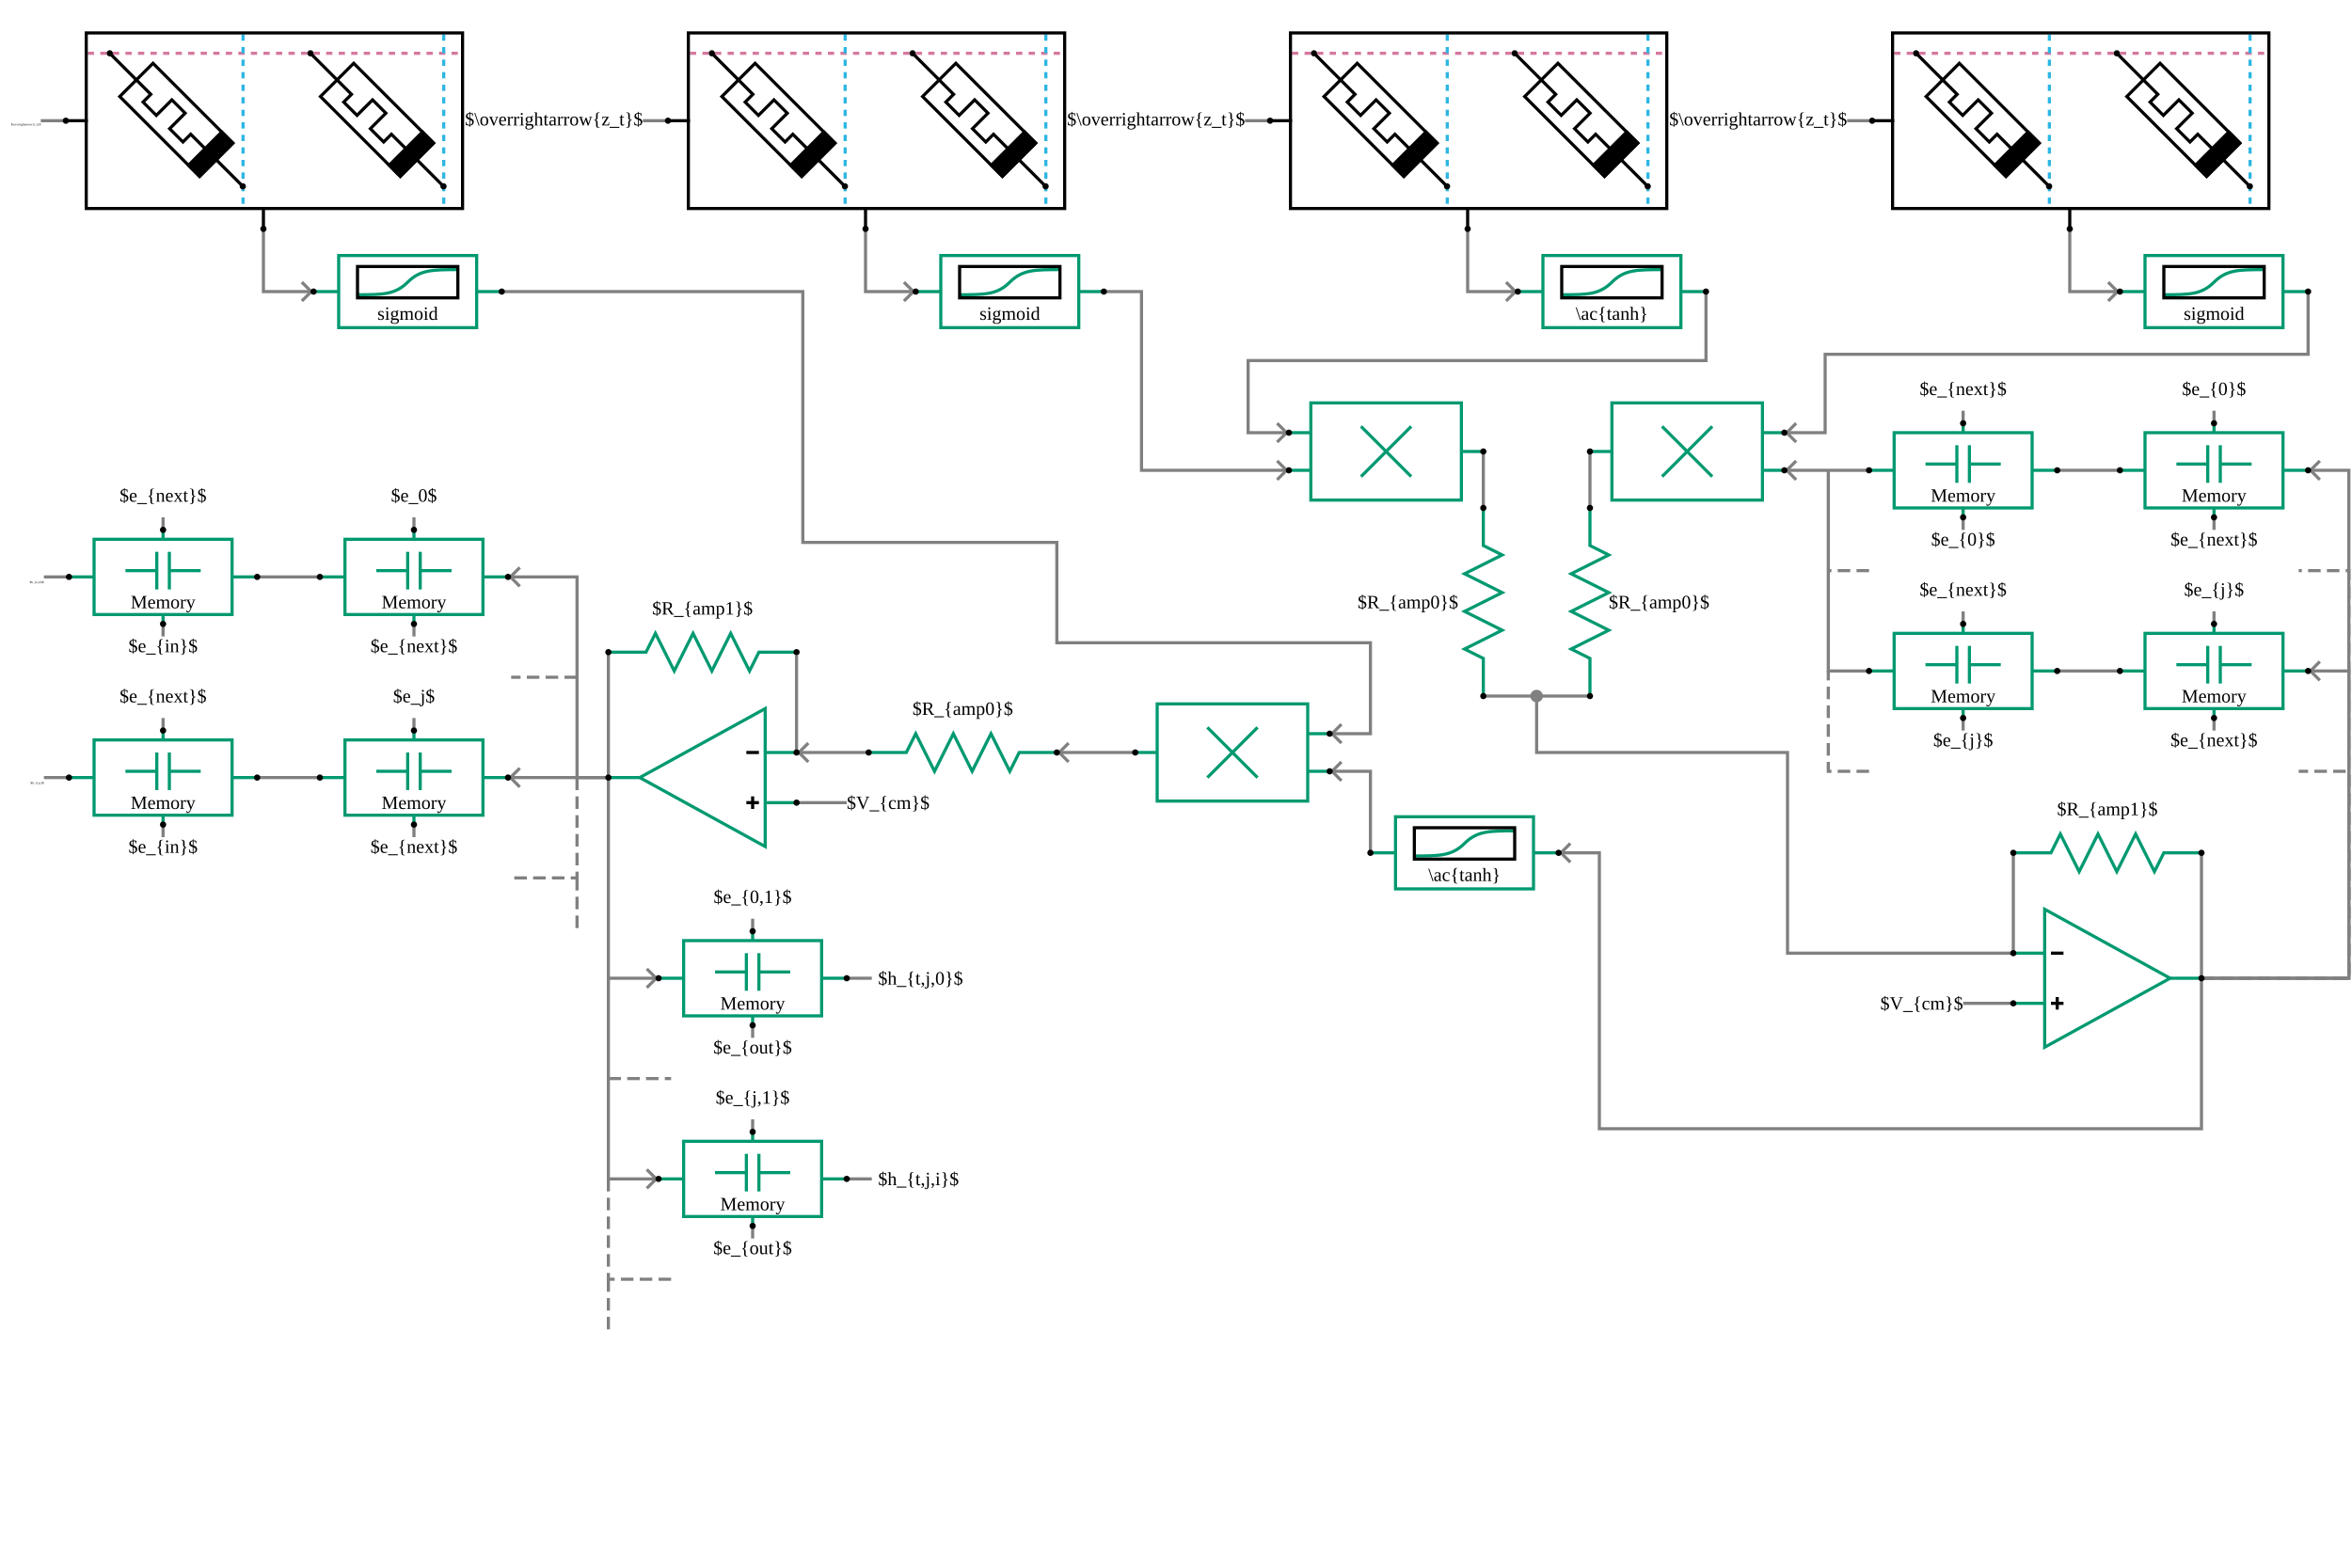
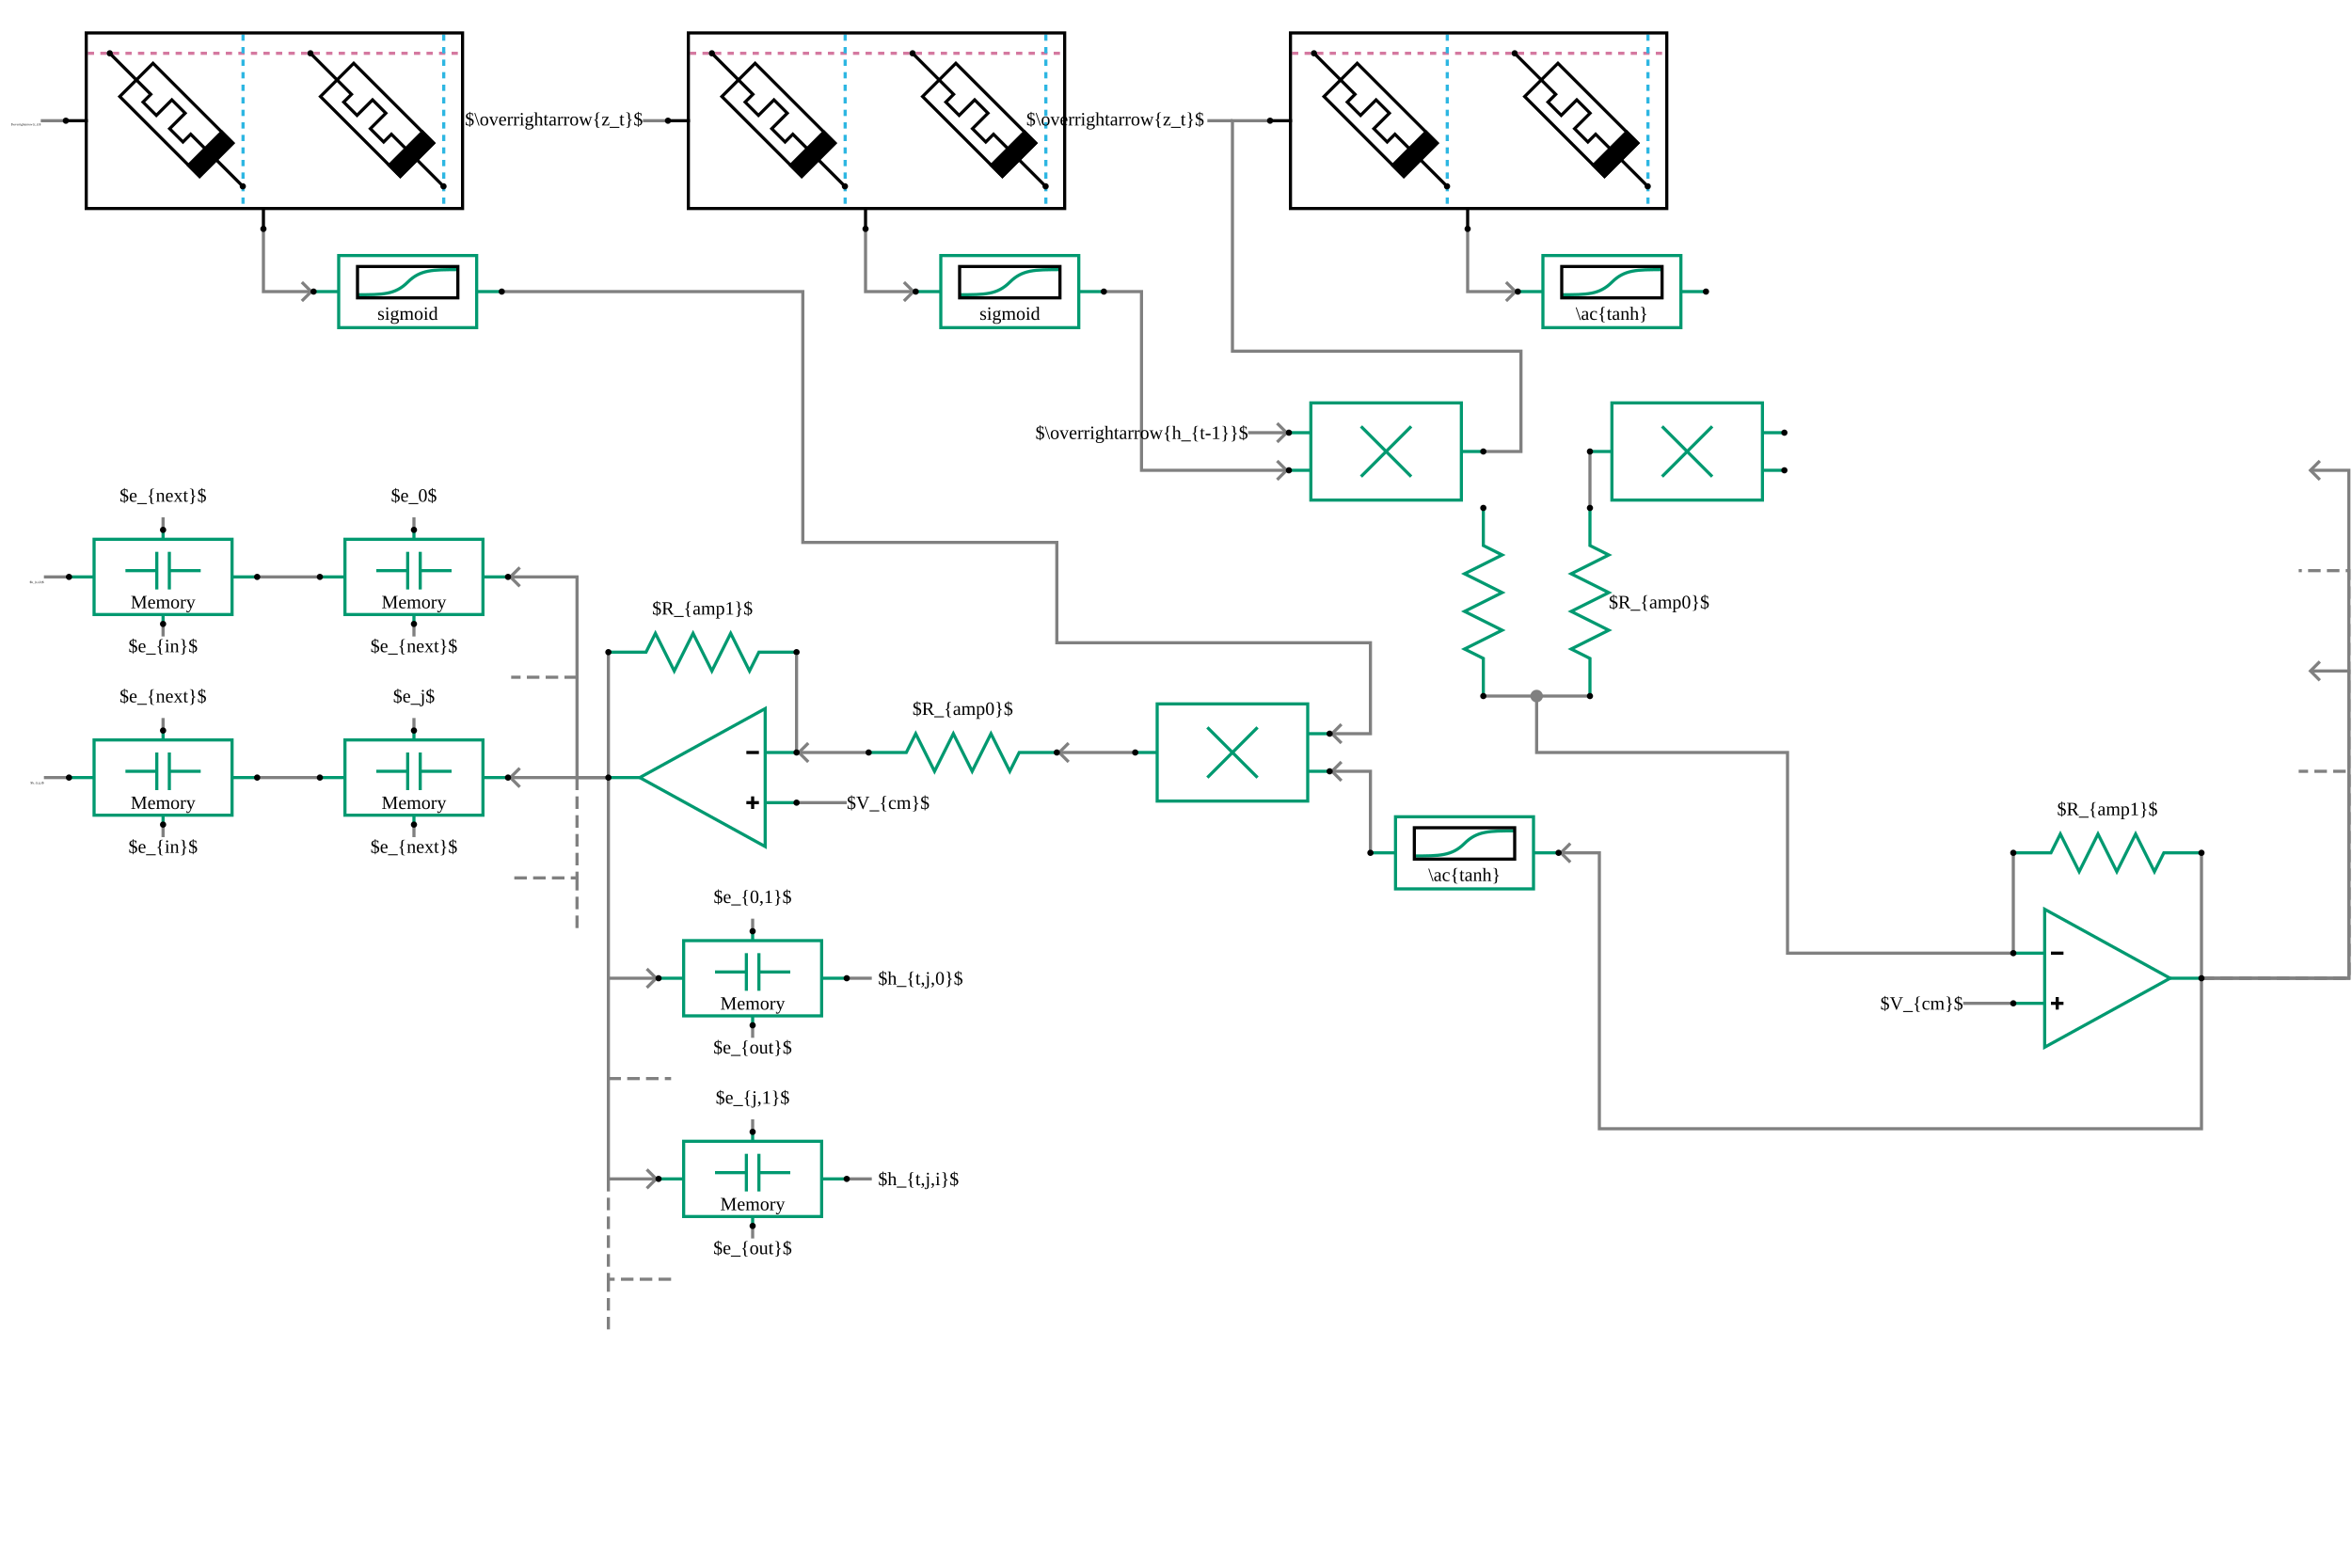
<svg xmlns="http://www.w3.org/2000/svg" xmlns:xlink="http://www.w3.org/1999/xlink" width="750" height="500" viewBox="0 0 750 500" version="1.1" id="svg21808">
  <style id="style1451">
.pin { 
    fill:#000000;
    stroke:none;
}
</style>
  <defs id="defs21805">
    <marker style="overflow:visible" id="ArrowWide" refX="0" refY="0" orient="auto-start-reverse" markerWidth="1" markerHeight="1" viewBox="0 0 1 1" preserveAspectRatio="xMidYMid">
      <path style="fill:none;stroke:context-stroke;stroke-width:1;stroke-linecap:butt" d="M 3,-3 0,0 3,3" transform="rotate(180,0.125,0)" id="path18" />
    </marker>
    <symbol id="memristor" width="64" height="16" refY="50%">
      <g id="g38">
        <path d="m 14,8 h 6.5 v 3.5 h 6 v -7 h 6 v 7 h 6 V 8 H 45" id="center" stroke="currentColor" fill="none" stroke-width="1" />
        <rect stroke="currentColor" stroke-width="1" fill="currentColor" id="inter" width="5" x="45" y="0.5" height="15" />
        <rect stroke="currentColor" stroke-width="1" fill="none" id="outer" width="36" height="15" x="14" y="0.5" />
        <line x1="2" x2="14" y1="8" y2="8" stroke="currentColor" stroke-width="1px" id="line36" />
        <line x1="50" x2="62" y1="8" y2="8" stroke="currentColor" stroke-width="1" id="line37" />
        <circle id="circle37" class="pin" cx="2" cy="8" r="1" />
        <circle class="pin" id="circle38" cx="62" cy="8" r="1" />
      </g>
    </symbol>
    <symbol id="voltMult">
      <g id="g2-7">
        <line x1="1" x2="8" y1="22" y2="22" stroke="currentColor" id="pos" />
        <line x1="1" x2="8" y1="10" y2="10" stroke="currentColor" id="neg-5" />
        <line x1="56" x2="63" y1="16" y2="16" stroke="currentColor" id="out-3" />
        <circle id="plusPin" class="pin" cx="1" cy="22" r="1" />
        <circle id="negPin-5" class="pin" cx="1" cy="10" r="1" />
        <circle id="outPin-6" class="pin" cx="63" cy="16" r="1" />
        <rect id="rect2689" width="48" height="31" x="8" y="0.5" fill="none" stroke="currentColor" />
        <path d="M 24,8 40,24 M 24,24 40,8" id="path1" fill="none" stroke="currentColor" />
      </g>
    </symbol>
    <symbol id="resistor" width="64" height="16">
      <g id="g32">
        <path d="m 2,8 h 12 l 3,-6 6,12 6,-12 6,12 6,-12 6,12 3,-6 h 12" id="res" fill="none" stroke="currentColor" />
        <circle id="posPin" fill="#000000" class="pin" cx="2" cy="8" r="1" />
        <circle class="pin" fill="#000000" id="circle31" cx="62" cy="8" r="1" />
        <rect id="rect31" width="64" height="16" x="0" y="0" fill="none" stroke="none" />
      </g>
    </symbol>
    <symbol id="opamp">
      <g id="g39">
        <line x1="2" x2="12" y1="32" y2="32" stroke="currentColor" id="line35" />
        <line x1="2" x2="12" y1="16" y2="16" stroke="currentColor" id="line36-3" />
        <path d="M 12,2 V 46 L 52,24 Z" fill="none" stroke="currentColor" id="path36" />
        <line x1="52" x2="62" y1="24" y2="24" stroke="currentColor" id="line37-6" />
        <g id="plus">
          <line x1="14" x2="18" y1="32" y2="32" stroke="#000000" id="line105596" />
          <line x1="16" x2="16" y1="30" y2="34" stroke="#000000" id="line105598" />
        </g>
        <line x1="14" x2="18" y1="16" y2="16" stroke="#000000" id="minus" />
        <circle id="circle37-7" class="pin" cx="2" cy="32" r="1" />
        <circle id="circle38-5" class="pin" cx="2" cy="16" r="1" />
        <circle id="circle39" class="pin" cx="62" cy="24" r="1" />
        <rect id="rect39" width="64" height="48" x="0" y="0" fill="none" stroke="none" />
      </g>
    </symbol>
    <symbol id="xbar">
      <line x1="8" y1="7" x2="127" y2="7" stroke="#d579a0" id="line16" stroke-dasharray="2, 2" />
      <line x1="121.5" y1="1" x2="121.5" y2="56" stroke="#2db6e2" id="line17" stroke-dasharray="2, 2" />
      <line x1="57.5" y1="1" x2="57.5" y2="56" stroke="#2db6e2" id="line18" stroke-dasharray="2, 2" />
      <g id="g1" color="currentColor">
        <use xlink:href="#memristor" x="0" y="0" id="1_1" transform="rotate(45,9.707104,23.19239)" />
        <use xlink:href="#memristor" x="0" y="0" id="1_2" transform="rotate(45,41.7071,100.4472)" />
        <rect id="rect1" width="120" height="56" x="7.5" y="0.5" stroke="currentColor" fill="none" />
        <line x1="1" y1="28.5" x2="8" y2="28.5" stroke="currentColor" id="line19" />
        <line x1="64" y1="56" x2="64" y2="63" stroke="currentColor" id="line20" />
        <circle fill="#000000" stroke="none" id="circle20" cx="1" cy="28.5" r="1" />
        <circle fill="#000000" stroke="none" id="circle1" cx="64" cy="63" r="1" />
      </g>
    </symbol>
    <symbol id="memcell">
      <g id="g2">
        <line x1="2" x2="10" y1="16" y2="16" stroke="currentColor" id="neg" />
        <line x1="54" x2="62" y1="16" y2="16" stroke="currentColor" id="out" />
        <rect id="outline" width="64" height="32" x="0" y="0" fill="none" stroke="none" />
        <rect id="main" width="44" height="24" x="10" y="4" fill="none" stroke="currentColor" />
        <g id="cap">
          <line x1="20" x2="30" y1="14" y2="14" stroke="currentColor" id="line2" />
          <line x1="34" x2="44" y1="14" y2="14" stroke="currentColor" id="line3" />
          <line x1="34" x2="34" y1="20" y2="8" stroke="currentColor" id="line4" />
          <line x1="30" x2="30" y1="8" y2="20" stroke="currentColor" id="line5" />
        </g>
        <line x1="32" x2="32" y1="4" y2="1" stroke="currentColor" id="line1" />
        <line x1="32" x2="32" y1="28" y2="31" stroke="currentColor" id="line6" />
        <circle id="negPin" class="pin" cx="2" cy="16" r="1" />
        <circle id="enIn" class="pin" cx="32" cy="1" r="1" />
        <circle id="enOut" class="pin" cx="32" cy="31" r="1" />
        <circle id="outPin" class="pin" cx="62" cy="16" r="1" />
      </g>
      <text x="32" y="26" id="memText" stroke="none" fill="#000000" font-size="6px" text-anchor="middle">Memory</text>
    </symbol>
    <symbol id="tanh">
      <g id="g12">
        <line x1="2" x2="10" y1="12" y2="12" stroke="currentColor" id="line9" />
        <line x1="54" x2="62" y1="12" y2="12" stroke="currentColor" id="line10" />
        <circle id="circle10" class="pin" cx="2" cy="12" r="1" />
        <circle id="circle11" class="pin" cx="62" cy="12" r="1" />
        <rect id="rect11" width="64" height="24" x="0" y="0" fill="none" stroke="none" />
        <rect id="rect12" width="44" height="23" x="10" y="0.5" fill="none" stroke="currentColor" />
        <path d="m 16,13 c 8,0 12,0 16,-4 4,-4 8,-4 16,-4" id="path2" fill="none" stroke="currentColor" />
        <rect id="rect2" width="32" height="10" x="16" y="4" fill="none" stroke="#000000" />
      </g>
      <text x="32" y="21" id="sigmoidText" stroke="none" fill="#000000" font-size="6px" text-anchor="middle">\ac{tanh}</text>
    </symbol>
    <symbol id="sigm">
      <g id="g16">
        <line x1="2" x2="10" y1="12" y2="12" stroke="currentColor" id="line12" />
        <line x1="54" x2="62" y1="12" y2="12" stroke="currentColor" id="line13" />
        <circle id="circle13" class="pin" cx="2" cy="12" r="1" />
        <circle id="circle14" class="pin" cx="62" cy="12" r="1" />
        <rect id="rect14" width="64" height="24" x="0" y="0" fill="none" stroke="none" />
        <rect id="rect15" width="44" height="23" x="10" y="0.5" fill="none" stroke="currentColor" />
        <path d="m 16,13 c 8,0 12,0 16,-4 4,-4 8,-4 16,-4" id="path15-3" fill="none" stroke="currentColor" />
        <rect id="rect16" width="32" height="10" x="16" y="4" fill="none" stroke="#000000" />
      </g>
      <text x="32" y="21" id="text16" stroke="none" fill="#000000" font-size="6px" text-anchor="middle">sigmoid</text>
    </symbol>
  </defs>
  <g id="wires" color="#808080">
    <path d="M 21,38.5 H 13" id="path17" fill="none" stroke="currentColor" />
    <path d="m 213,38.5 h -8" id="path30" fill="none" stroke="currentColor" />
-     <path d="m 405,38.5 h -8" id="path31" fill="none" stroke="currentColor" />
-     <path d="m 596.999,38.5 h -8" id="path32" fill="none" stroke="currentColor" />
+     <path d="m 393,38.5 h -8" id="path31" fill="none" stroke="currentColor" />
    <path d="M 84,73 V 93 H 99" id="path4" fill="none" stroke="currentColor" marker-end="url(#ArrowWide)" />
    <path d="m 276,73 v 20 h 15" id="path19" fill="none" stroke="currentColor" marker-end="url(#ArrowWide)" />
    <path d="m 468,73 v 20 h 15" id="path20" fill="none" stroke="currentColor" marker-end="url(#ArrowWide)" />
-     <path d="m 660,73 v 20 h 15" id="path21" fill="none" stroke="currentColor" marker-end="url(#ArrowWide)" />
    <path d="m 160,93 h 96 v 80 h 81 v 32 h 100 v 29 h -12" id="path8" fill="none" stroke="currentColor" marker-end="url(#ArrowWide)" />
    <path d="m 352,93 h 12 v 32 13 12 h 32 14" id="path10" fill="none" stroke="currentColor" marker-end="url(#ArrowWide)" />
-     <path d="m 544,93 v 22 h -54 -92 v 23 h 12" id="path11" fill="none" stroke="currentColor" marker-end="url(#ArrowWide)" />
-     <path d="m 736,93 v 20 h -64 -90 v 25 h -12" id="path3" fill="none" stroke="currentColor" marker-end="url(#ArrowWide)" />
-     <path d="m 473,144 v 18" id="path5" fill="none" stroke="currentColor" marker-mid="url(#ArrowWide)" />
+     <path d="m 398,138 h 12" id="path11" fill="none" stroke="currentColor" marker-end="url(#ArrowWide)" />
+     <path d="m 473,144 h 12 v -32 h -80 -12 v -73.5 h 12" id="path5" fill="none" stroke="currentColor" />
    <path d="m 507,144 v 18" id="path22" fill="none" stroke="currentColor" />
    <path d="m 473,222 h 32 2 m -17,0 v 18 h 80 v 64 h 72 v -32" id="path13" fill="none" stroke="currentColor" />
    <path d="M 642,320 H 626" id="path15" fill="none" stroke="currentColor" />
    <path d="m 702,312 v -32 -8" id="path14" fill="none" stroke="currentColor" />
    <path d="m 702,312 h 47 v -98 h -12" id="path7" fill="none" stroke="currentColor" marker-end="url(#ArrowWide)" />
    <path d="m 702,312 h 47 v -98 -64 h -12" id="path60" fill="none" stroke="currentColor" marker-end="url(#ArrowWide)" />
    <path d="m 702,312 h 47 v -66 h -16" id="path61" fill="none" stroke="currentColor" stroke-dasharray="4 2" />
    <path d="m 702,312 h 47 v -130 h -16" id="path62" fill="none" stroke="currentColor" stroke-dasharray="4 2" />
-     <path d="m 596,150 h -26" id="path24" fill="none" stroke="currentColor" marker-end="url(#ArrowWide)" />
-     <path d="M 596,214 H 583 V 150" id="path67" fill="none" stroke="currentColor" />
-     <path d="M 596,182 H 583" id="path68" fill="none" stroke="currentColor" stroke-dasharray="4, 2" />
    <path d="m 702,312 v 48 h -150 h -42 v -24 v -64 h -12" id="path16" fill="none" stroke="currentColor" marker-end="url(#ArrowWide)" />
    <circle id="node0" cx="490" cy="222" r="2" fill="currentColor" stroke="none" />
    <path d="m 437,272 v -26 h -12" id="path9" fill="none" stroke="currentColor" marker-end="url(#ArrowWide)" />
    <path d="m 362,240 h -24" id="path23" fill="none" stroke="currentColor" marker-end="url(#ArrowWide)" />
    <path d="m 277,240 h -22" id="path12" fill="none" stroke="currentColor" marker-end="url(#ArrowWide)" />
    <path d="M 254,240 V 209" id="path25" fill="none" stroke="currentColor" />
    <path d="m 194,208 v 40" id="path26" fill="none" stroke="currentColor" />
    <path d="m 184,248 v 32 h -22 m 22,0 v 16" id="path51" fill="none" stroke="currentColor" stroke-dasharray="4, 2" />
    <path d="m 194,248 h -31" id="path28" fill="none" stroke="currentColor" marker-end="url(#ArrowWide)" />
    <path d="m 184,216 h -21" id="path50" fill="none" stroke="currentColor" stroke-dasharray="4, 2" />
    <path d="m 194,248 h -10 v -64 h -21" id="path49" fill="none" stroke="currentColor" marker-end="url(#ArrowWide)" />
    <path d="m 194,248 v 64 h 15" id="path29" fill="none" stroke="currentColor" marker-end="url(#ArrowWide)" />
    <path d="m 194,312 v 64 h 15" id="path55" fill="none" stroke="currentColor" marker-end="url(#ArrowWide)" />
    <path d="m 194,376 v 32 h 20 m -20,0 v 16" id="path56" fill="none" stroke="currentColor" stroke-dasharray="4, 2" />
    <path d="m 194,344 h 20" id="path57" fill="none" stroke="currentColor" stroke-dasharray="4, 2" />
    <path d="M 270,256 H 254" id="path27" fill="none" stroke="currentColor" />
    <path d="M 22,248h -8" id="path6" fill="none" stroke="currentColor" />
    <path d="M 22,184 H 14" id="path72" fill="none" stroke="currentColor" />
-     <path d="m 706,135 v -4" id="path33" fill="none" stroke="currentColor" />
-     <path d="m 706,165 v 4" id="path34" fill="none" stroke="currentColor" />
-     <path d="m 706,199 v -4" id="path63" fill="none" stroke="currentColor" />
-     <path d="m 706,229 v 4" id="path64" fill="none" stroke="currentColor" />
    <path d="m 240,297 v -4" id="path35" fill="none" stroke="currentColor" />
    <path d="m 240,327 v 4" id="path37" fill="none" stroke="currentColor" />
    <path d="m 240,361 v -4" id="path65" fill="none" stroke="currentColor" />
    <path d="m 240,391 v 4" id="path66" fill="none" stroke="currentColor" />
    <path d="m 132,263 v 4" id="path79" fill="none" stroke="currentColor" />
    <path d="m 132,233 v -4" id="path80" fill="none" stroke="currentColor" />
    <path d="m 132,199 v 4" id="path81" fill="none" stroke="currentColor" />
    <path d="m 132,169 v -4" id="path82" fill="none" stroke="currentColor" />
    <path d="m 52,263 v 4" id="path38" fill="none" stroke="currentColor" />
    <path d="m 52,233 v -4" id="path39" fill="none" stroke="currentColor" />
    <path d="m 52,199 v 4" id="path52" fill="none" stroke="currentColor" />
    <path d="m 52,169 v -4" id="path53" fill="none" stroke="currentColor" />
-     <path d="M 596,246 H 583 V 214" id="path69" fill="none" stroke="currentColor" stroke-dasharray="4, 2" />
    <path d="m 270,312 h 8" id="path70" fill="none" stroke="currentColor" />
    <path d="m 270,376 h 8" id="path71" fill="none" stroke="currentColor" />
    <path d="m 82,248 h 20" id="path85" fill="none" stroke="currentColor" />
    <path d="m 82,184 h 20" id="path86" fill="none" stroke="currentColor" />
-     <path d="m 656,214 h 20" id="path40" fill="none" stroke="currentColor" />
-     <path d="m 656,150 h 20" id="path41" fill="none" stroke="currentColor" />
-     <path d="m 626,135 v -4" id="path42" fill="none" stroke="currentColor" />
-     <path d="m 626,165 v 4" id="path43" fill="none" stroke="currentColor" />
-     <path d="m 626,199 v -4" id="path44" fill="none" stroke="currentColor" />
-     <path d="m 626,229 v 4" id="path45" fill="none" stroke="currentColor" />
  </g>
  <g id="components" color="#009970">
    <use xlink:href="#xbar" id="outputG" x="20" y="10" />
    <use xlink:href="#xbar" id="inputG" x="212" y="10" />
    <use xlink:href="#xbar" id="cellG" x="404" y="10" />
-     <use xlink:href="#xbar" id="forgetG" x="596" y="10" />
    <use xlink:href="#sigm" id="sigm0" x="98" y="81" />
    <use xlink:href="#tanh" id="tanh0" x="482" y="81" />
    <use xlink:href="#sigm" id="sigm1" x="290" y="81" />
-     <use xlink:href="#sigm" id="sigm2" x="674" y="81" />
    <use xlink:href="#voltMult" id="voltMult0" x="410" y="128" />
    <use xlink:href="#voltMult" id="voltMult1" x="-570" y="128" transform="scale(-1,1)" />
    <use xlink:href="#resistor" id="res0" x="-224" y="465" transform="rotate(-90)" />
    <use xlink:href="#resistor" id="res1" x="-224" y="499" transform="rotate(-90)" />
    <use xlink:href="#opamp" id="opAmp0" x="640" y="288" />
    <use xlink:href="#resistor" id="res2" x="640" y="264" />
    <use xlink:href="#tanh" id="tanh1" x="435" y="260" />
    <use xlink:href="#voltMult" id="voltMult2" x="-425" y="224" transform="scale(-1,1)" />
-     <use xlink:href="#memcell" id="memcell0" x="674" y="134" />
-     <use xlink:href="#memcell" id="memcell5" x="674" y="198" />
-     <use xlink:href="#memcell" id="memcell8" x="594" y="134" />
-     <use xlink:href="#memcell" id="memcell9" x="594" y="198" />
    <use xlink:href="#opamp" id="opAmp1" x="-256" y="224" transform="scale(-1,1)" />
    <use xlink:href="#resistor" id="res4" x="192" y="200" />
    <use xlink:href="#resistor" id="res3" x="275" y="232" />
    <use xlink:href="#memcell" id="memcell1" x="20" y="232" />
    <use xlink:href="#memcell" id="memcell3" x="20" y="168" />
    <use xlink:href="#memcell" id="memcell6" x="100" y="232" />
    <use xlink:href="#memcell" id="memcell7" x="100" y="168" />
    <use xlink:href="#memcell" id="memcell2" x="208" y="296" />
    <use xlink:href="#memcell" id="memcell4" x="208" y="360" />
  </g>
  <g id="texts">
    <text x="13" y="40" id="text1" text-anchor="end" font-size="1" xml:space="default">$\overrightarrow{z_t}$</text>
    <text x="205" y="40" id="text2" text-anchor="end" font-size="6px" xml:space="default">$\overrightarrow{z_t}$</text>
-     <text x="397" y="40" id="text3" text-anchor="end" font-size="6px" xml:space="default">$\overrightarrow{z_t}$</text>
-     <text x="588.999" y="40" id="text4" text-anchor="end" font-size="6px" xml:space="default">$\overrightarrow{z_t}$</text>
+     <text x="384" y="40" id="text3" text-anchor="end" font-size="6px" xml:space="default">$\overrightarrow{z_t}$</text>
    <text x="14" y="250" id="text5" text-anchor="end" font-size="1" xml:space="default">$h_{t,i,j}$</text>
    <text x="14" y="186" id="text69" text-anchor="end" font-size="1px" xml:space="default">$h_{t,i,0}$</text>
    <text x="270" y="258" id="text6" text-anchor="begin" font-size="6px" xml:space="default">$V_{cm}$</text>
    <text x="626" y="322" id="text7" text-anchor="end" font-size="6px" xml:space="default">$V_{cm}$</text>
    <text x="132" y="224" id="text82" text-anchor="middle" font-size="6px" xml:space="default">$e_j$</text>
    <text x="132" y="272" id="text83" text-anchor="middle" font-size="6px" xml:space="default">$e_{next}$</text>
    <text x="132" y="160" id="text84" text-anchor="middle" font-size="6px" xml:space="default">$e_0$</text>
    <text x="132" y="208" id="text85" text-anchor="middle" font-size="6px" xml:space="default">$e_{next}$</text>
    <text x="52" y="224" id="text40" text-anchor="middle" font-size="6px" xml:space="default">$e_{next}$</text>
    <text x="52" y="272" id="text41" text-anchor="middle" font-size="6px" xml:space="default">$e_{in}$</text>
    <text x="52" y="160" id="text59" text-anchor="middle" font-size="6px" xml:space="default">$e_{next}$</text>
    <text x="52" y="208" id="text60" text-anchor="middle" font-size="6px" xml:space="default">$e_{in}$</text>
    <text x="240" y="288" id="text42" text-anchor="middle" font-size="6px" xml:space="default">$e_{0,1}$</text>
    <text x="240" y="352" id="text57" text-anchor="middle" font-size="6px" xml:space="default">$e_{j,1}$</text>
    <text x="240" y="400" id="text58" text-anchor="middle" font-size="6px" xml:space="default">$e_{out}$</text>
    <text x="240" y="336" id="text43" text-anchor="middle" font-size="6px" xml:space="default">$e_{out}$</text>
-     <text x="706" y="126" id="text44" text-anchor="middle" font-size="6px" xml:space="default">$e_{0}$</text>
-     <text x="706" y="174" id="text45" text-anchor="middle" font-size="6px" xml:space="default">$e_{next}$</text>
-     <text x="706" y="190" id="text66" text-anchor="middle" font-size="6px" xml:space="default">$e_{j}$</text>
-     <text x="706" y="238" id="text67" text-anchor="middle" font-size="6px" xml:space="default">$e_{next}$</text>
    <text x="280" y="314" id="text71" text-anchor="begin" font-size="6px" xml:space="default">$h_{t,j,0}$</text>
    <text x="280" y="378" id="text72" text-anchor="begin" font-size="6px" xml:space="default">$h_{t,j,i}$</text>
-     <text x="465" y="194" id="text73" text-anchor="end" font-size="6px" xml:space="default">$R_{amp0}$</text>
+     <text x="398" y="140" id="text73" text-anchor="end" font-size="6px" xml:space="default">$\overrightarrow{h_{t-1}}$</text>
    <text x="513" y="194" id="text74" text-anchor="begin" font-size="6px" xml:space="default">$R_{amp0}$</text>
    <text x="672" y="260" id="text75" text-anchor="middle" font-size="6px" xml:space="default">$R_{amp1}$</text>
    <text x="224" y="196" id="text76" text-anchor="middle" font-size="6px" xml:space="default">$R_{amp1}$</text>
    <text x="307" y="228" id="text77" text-anchor="middle" font-size="6px" xml:space="default">$R_{amp0}$</text>
-     <text x="626" y="126" id="text46" text-anchor="middle" font-size="6px" xml:space="default">$e_{next}$</text>
-     <text x="626" y="174" id="text47" text-anchor="middle" font-size="6px" xml:space="default">$e_{0}$</text>
-     <text x="626" y="190" id="text48" text-anchor="middle" font-size="6px" xml:space="default">$e_{next}$</text>
-     <text x="626" y="238" id="text49" text-anchor="middle" font-size="6px" xml:space="default">$e_{j}$</text>
  </g>
</svg>
